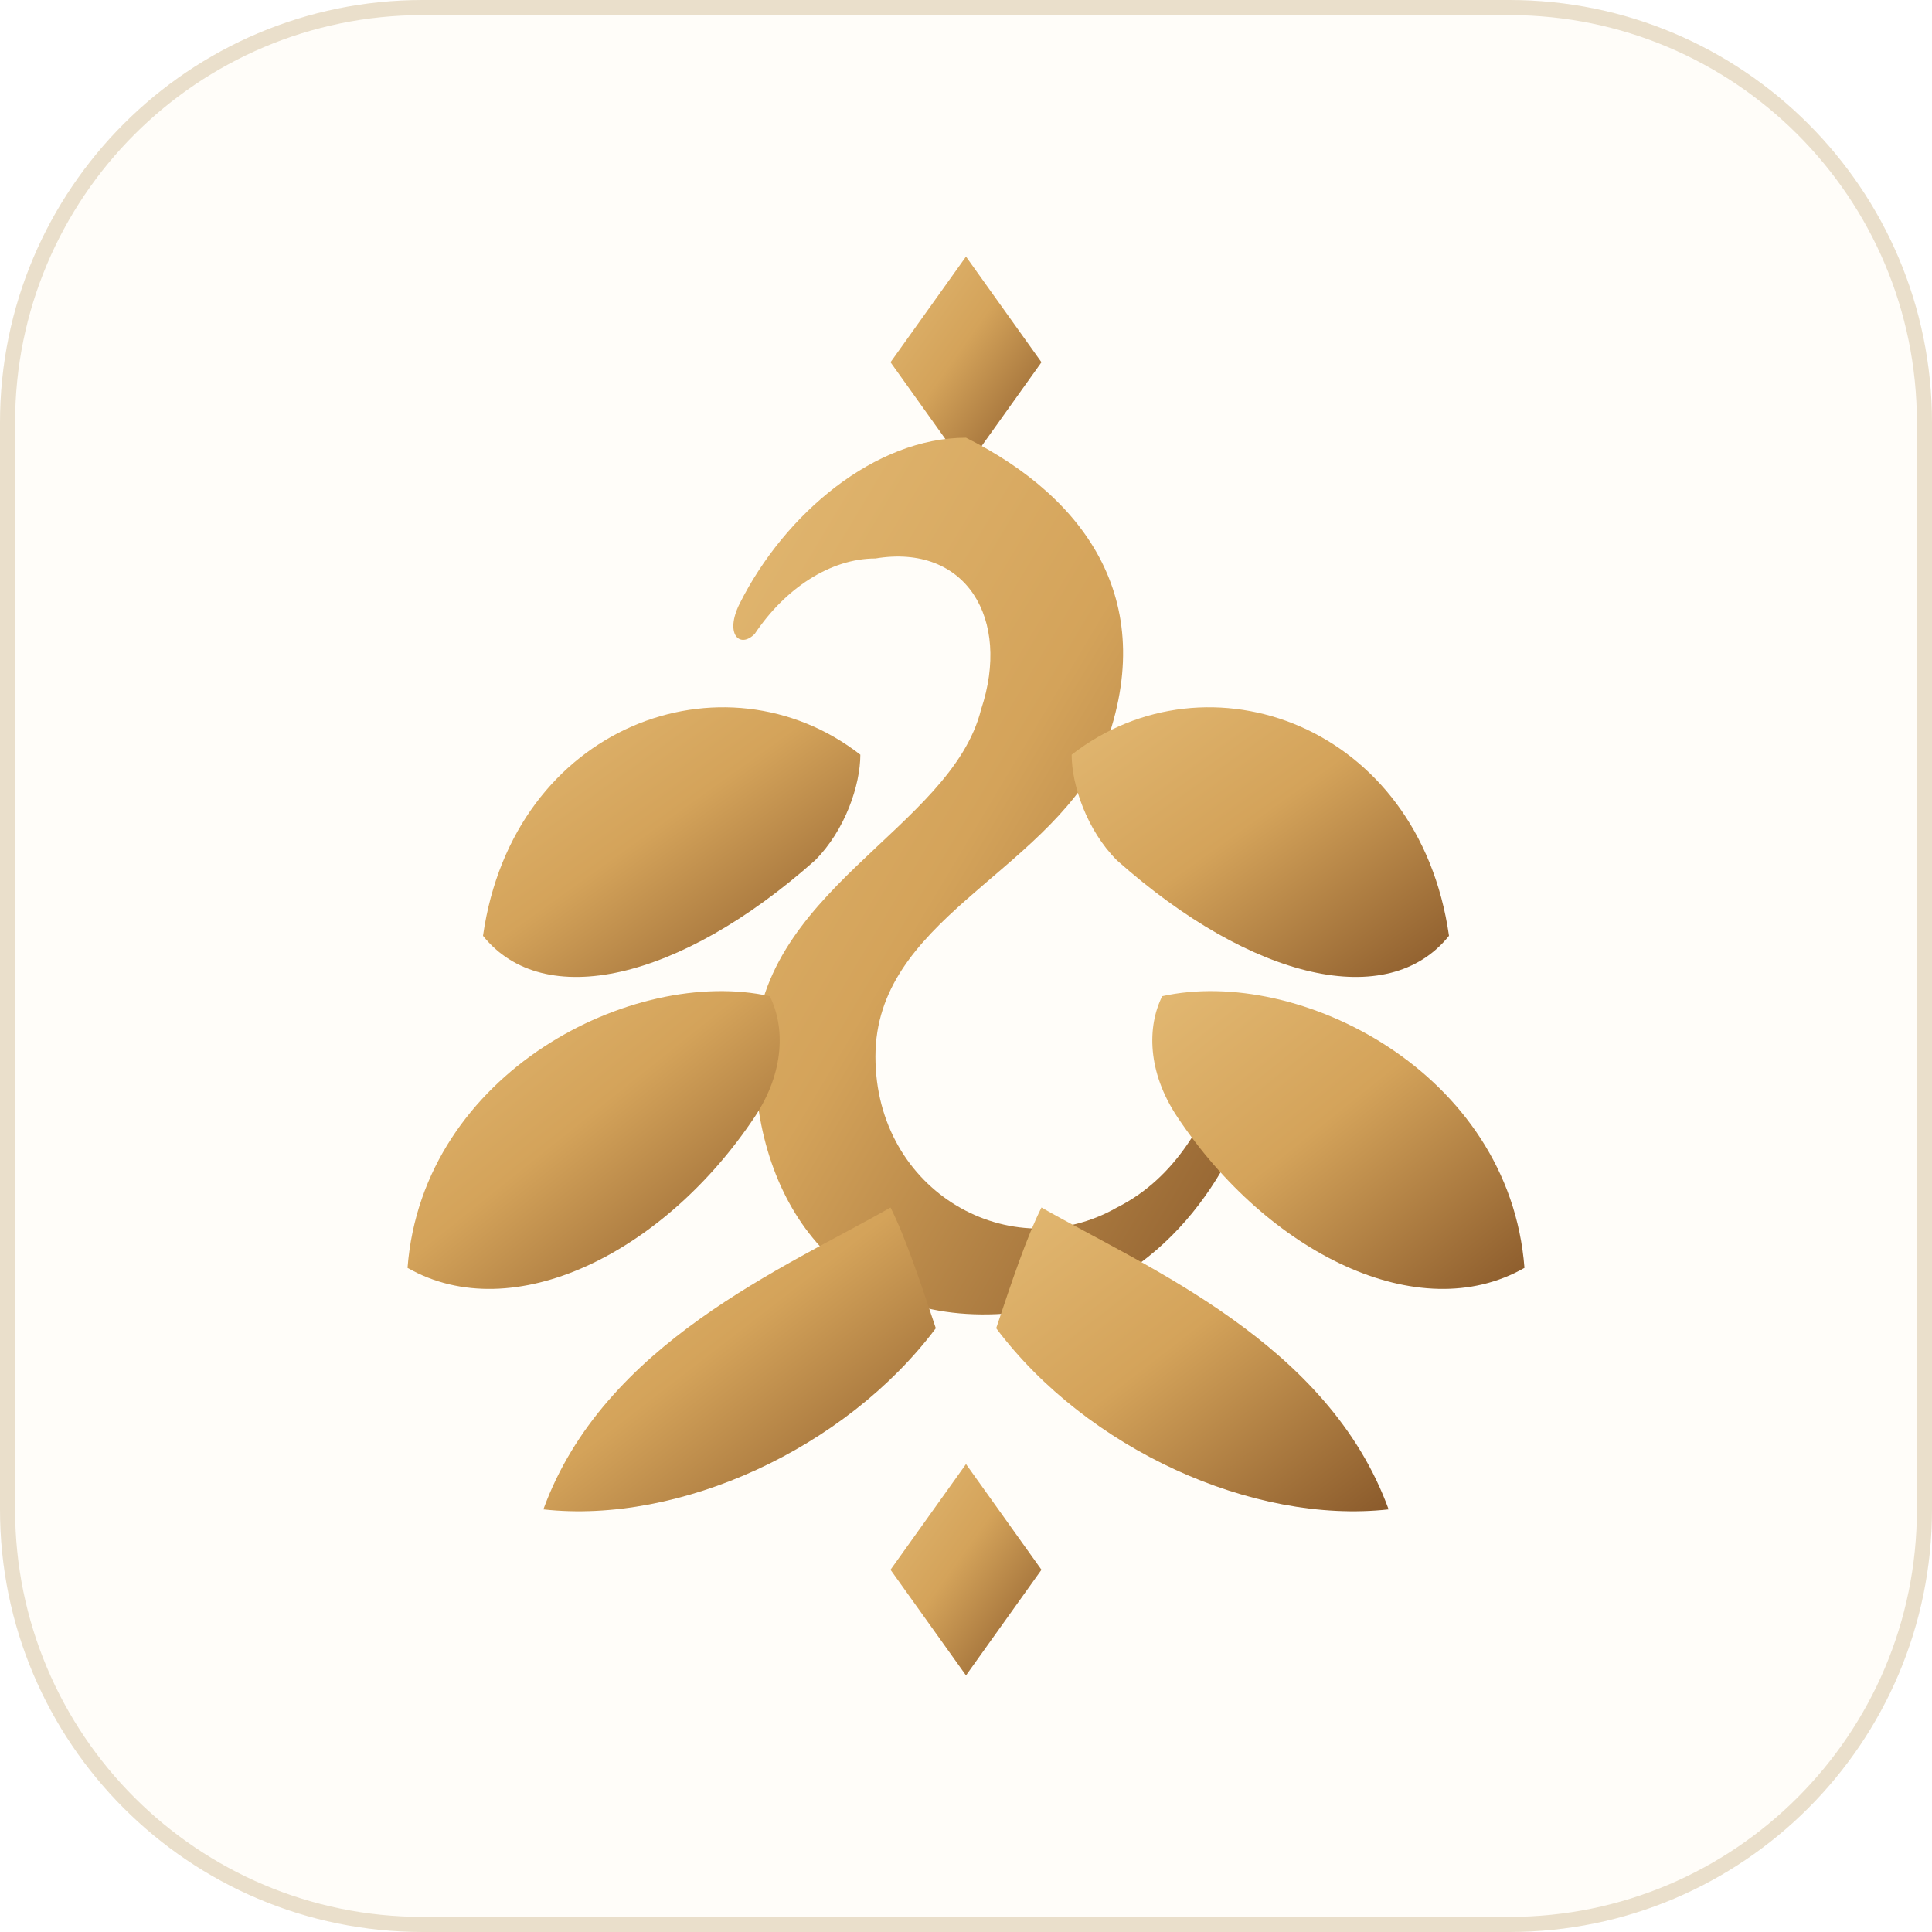
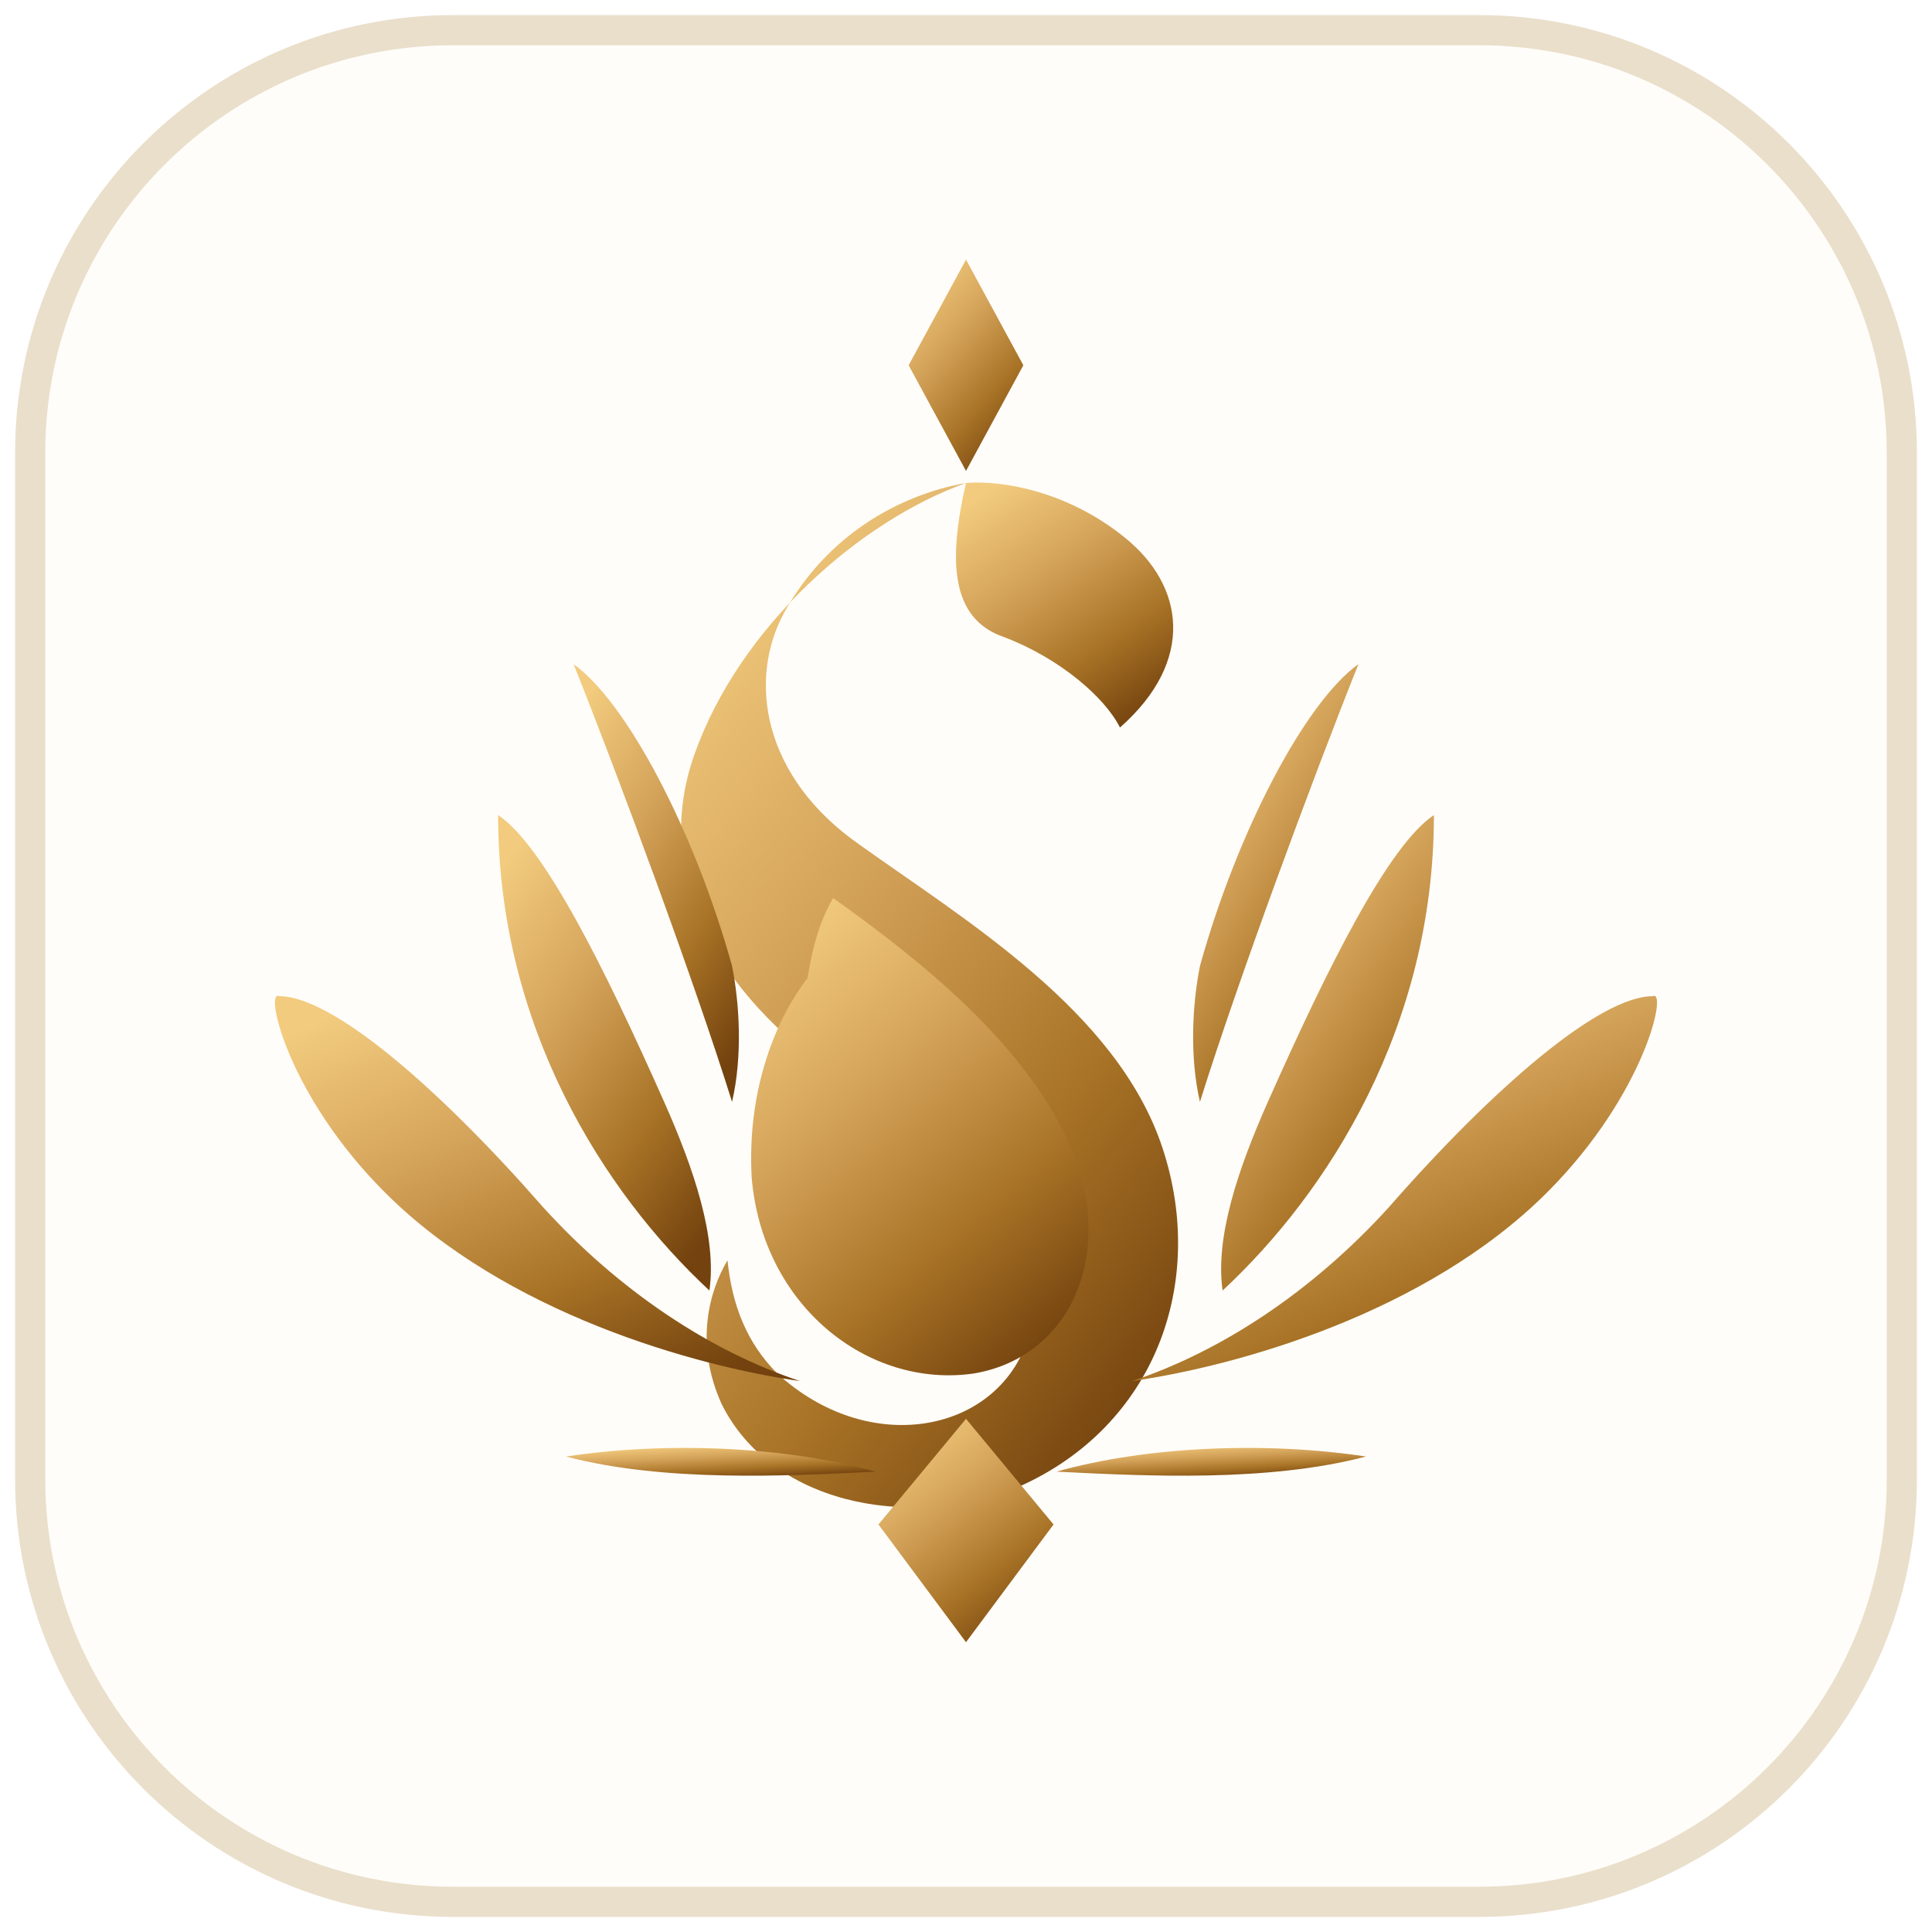
<svg xmlns="http://www.w3.org/2000/svg" viewBox="0 0 128 128" fill="none">
  <defs>
-     <linearGradient id="sutra-gold-fav" x1="0%" y1="0%" x2="100%" y2="100%">
-       <stop offset="0%" stop-color="#E2B872" />
-       <stop offset="45%" stop-color="#D4A35A" />
-       <stop offset="100%" stop-color="#8A5A2B" />
+     <linearGradient id="favGoldGrad" x1="0.2" y1="0" x2="0.8" y2="1">
+       <stop offset="0%" stop-color="#F2CB7E" />
+       <stop offset="35%" stop-color="#D4A35A" />
+       <stop offset="70%" stop-color="#A87326" />
+       <stop offset="100%" stop-color="#73420E" />
    </linearGradient>
  </defs>
-   <rect width="128" height="128" rx="28" fill="#FFFDF9" />
-   <rect x="0.5" y="0.5" width="127" height="127" rx="27.5" fill="none" stroke="#EADFCB" stroke-width="1" />
-   <g transform="translate(14, 14) scale(1.0)">
-     <polygon points="50,3 55,10 50,17 45,10" fill="url(#sutra-gold-fav)" />
-     <path d="M50,15 C58,19 63,26 59,36 C55,44 44,47 44,56 C44,65 53,70 60,66 C64,64 66,60 67,57 C68,55 70,57 69,59 C67,65 62,72 53,73 C42,74 36,66 36,56 C36,45 49,41 51,33 C53,27 50,22 44,23 C41,23 38,25 36,28 C35,29 34,28 35,26 C38,20 44,15 50,15 Z" fill="url(#sutra-gold-fav)" />
-     <path d="M43,36 C34,29 20,34 18,48 C22,53 31,51 40,43 C42,41 43,38 43,36 Z" fill="url(#sutra-gold-fav)" />
-     <path d="M37,52 C28,50 14,57 13,70 C20,74 30,69 36,60 C38,57 38,54 37,52 Z" fill="url(#sutra-gold-fav)" />
-     <path d="M45,66 C38,70 26,75 22,86 C31,87 42,82 48,74 C47,71 46,68 45,66 Z" fill="url(#sutra-gold-fav)" />
-     <path d="M57,36 C66,29 80,34 82,48 C78,53 69,51 60,43 C58,41 57,38 57,36 Z" fill="url(#sutra-gold-fav)" />
-     <path d="M63,52 C72,50 86,57 87,70 C80,74 70,69 64,60 C62,57 62,54 63,52 Z" fill="url(#sutra-gold-fav)" />
-     <path d="M55,66 C62,70 74,75 78,86 C69,87 58,82 52,74 C53,71 54,68 55,66 Z" fill="url(#sutra-gold-fav)" />
-     <polygon points="50,83 55,90 50,97 45,90" fill="url(#sutra-gold-fav)" />
+   <rect x="2" y="2" width="124" height="124" rx="28" fill="#FFFDF9" stroke="#EADFCB" stroke-width="2" />
+   <g transform="translate(14, 12) scale(0.1)">
+     <polygon points="500,52 538,122 500,192 462,122" fill="url(#favGoldGrad)" />
+     <path d="M 500,200 C 525,198 568,206 605,236 C 645,268 652,318 602,362 C 592,342 562,316 525,302 C 490,290 488,252 500,200 Z" fill="url(#favGoldGrad)" />
+     <path d="M 500,200 C 430,225 350,295 320,380 C 290,465 340,545 425,600 C 505,650 560,705 540,770 C 518,830 435,845 375,790 C 355,770 345,745 342,715 C 330,735 320,770 338,810 C 370,875 460,895 535,865 C 625,825 660,730 630,640 C 600,550 500,490 430,440 C 365,395 355,330 380,285 C 408,235 455,208 500,200 Z" fill="url(#favGoldGrad)" />
+     <path d="M 395,528 C 372,558 355,605 358,660 C 365,745 435,800 505,790 C 565,780 595,720 575,655 C 550,578 468,515 412,475 C 402,492 398,510 395,528 Z" fill="url(#favGoldGrad)" />
+     <path d="M 390,795 C 320,785 195,750 115,670 C 50,605 35,535 45,540 C 80,540 150,600 220,680 C 270,735 330,775 390,795 Z" fill="url(#favGoldGrad)" />
+     <path d="M 330,735 C 260,670 190,560 190,420 C 220,440 260,520 300,610 C 320,655 335,700 330,735 Z" fill="url(#favGoldGrad)" />
+     <path d="M 345,610 C 320,530 270,395 240,320 C 275,345 320,430 345,520 C 350,545 352,580 345,610 Z" fill="url(#favGoldGrad)" />
+     <path d="M 610,795 C 680,785 805,750 885,670 C 950,605 965,535 955,540 C 920,540 850,600 780,680 C 730,735 670,775 610,795 Z" fill="url(#favGoldGrad)" />
+     <path d="M 670,735 C 740,670 810,560 810,420 C 780,440 740,520 700,610 C 680,655 665,700 670,735 Z" fill="url(#favGoldGrad)" />
+     <path d="M 655,610 C 680,530 730,395 760,320 C 725,345 680,430 655,520 C 650,545 648,580 655,610 Z" fill="url(#favGoldGrad)" />
+     <path d="M 235,845 C 300,835 380,838 440,855 C 380,858 300,862 235,845 Z" fill="url(#favGoldGrad)" />
+     <path d="M 765,845 C 700,835 620,838 560,855 C 620,858 700,862 765,845 Z" fill="url(#favGoldGrad)" />
+     <polygon points="500,820 558,890 500,968 442,890" fill="url(#favGoldGrad)" />
  </g>
</svg>
